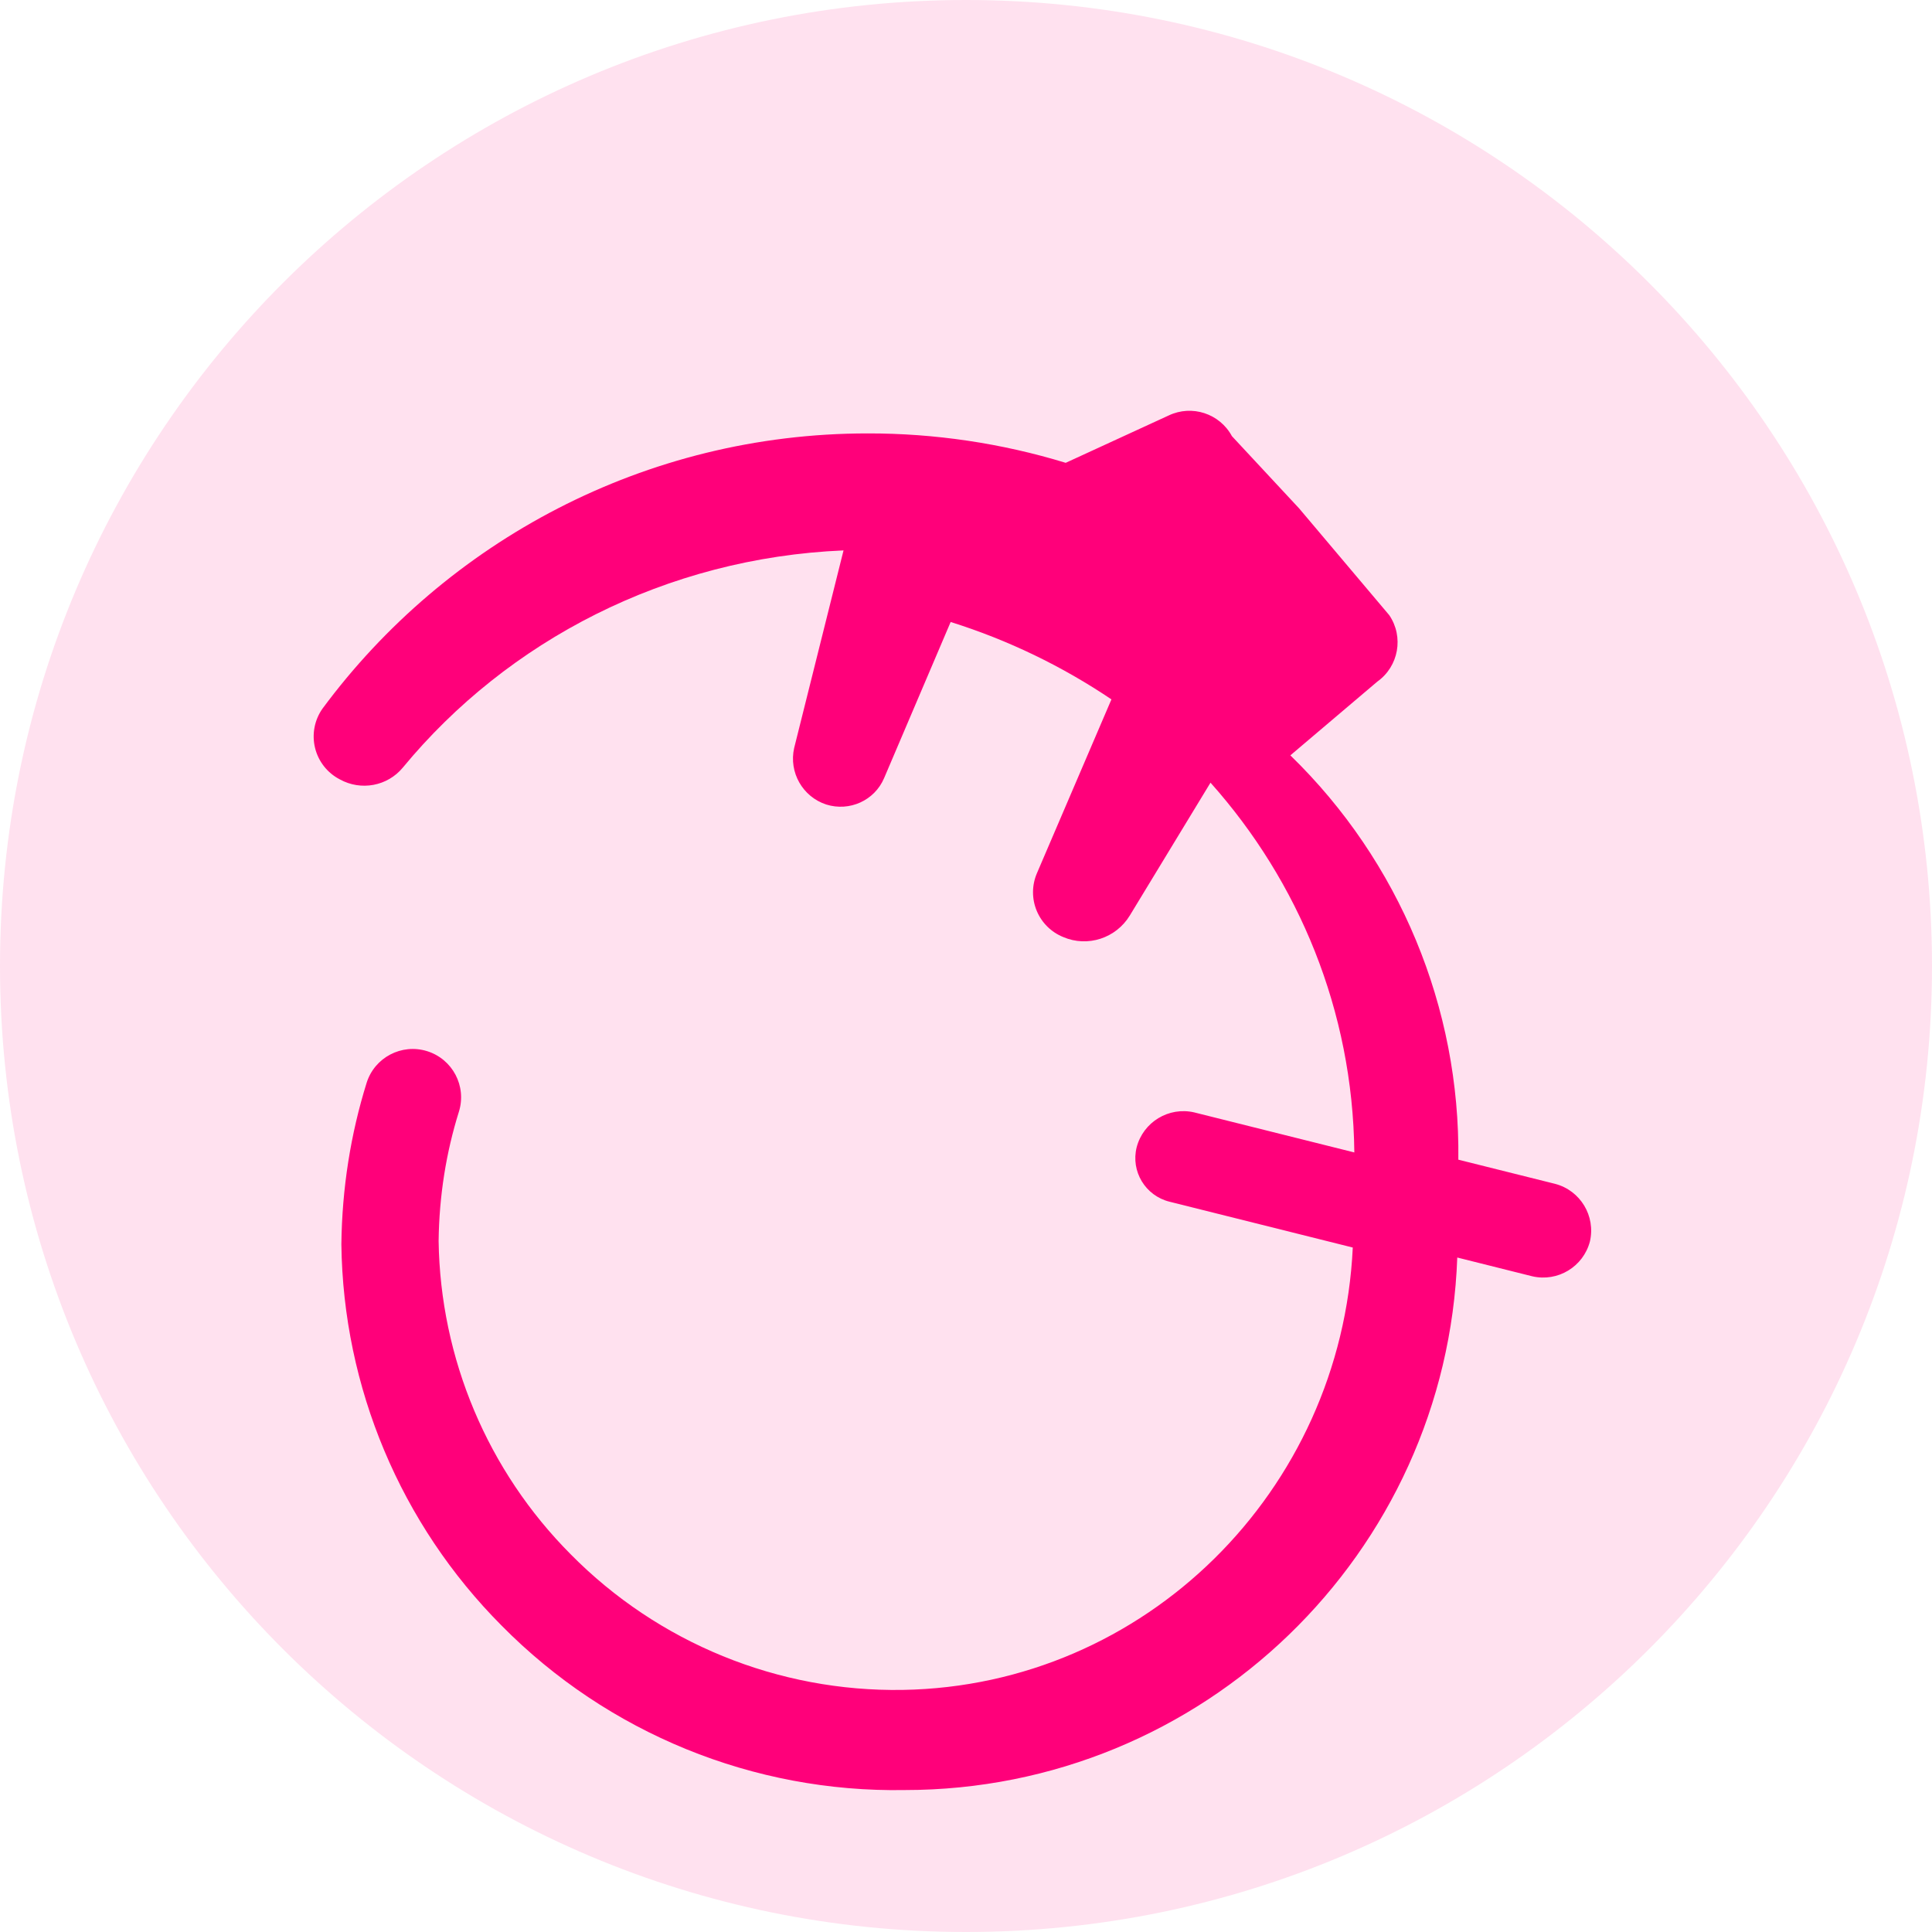
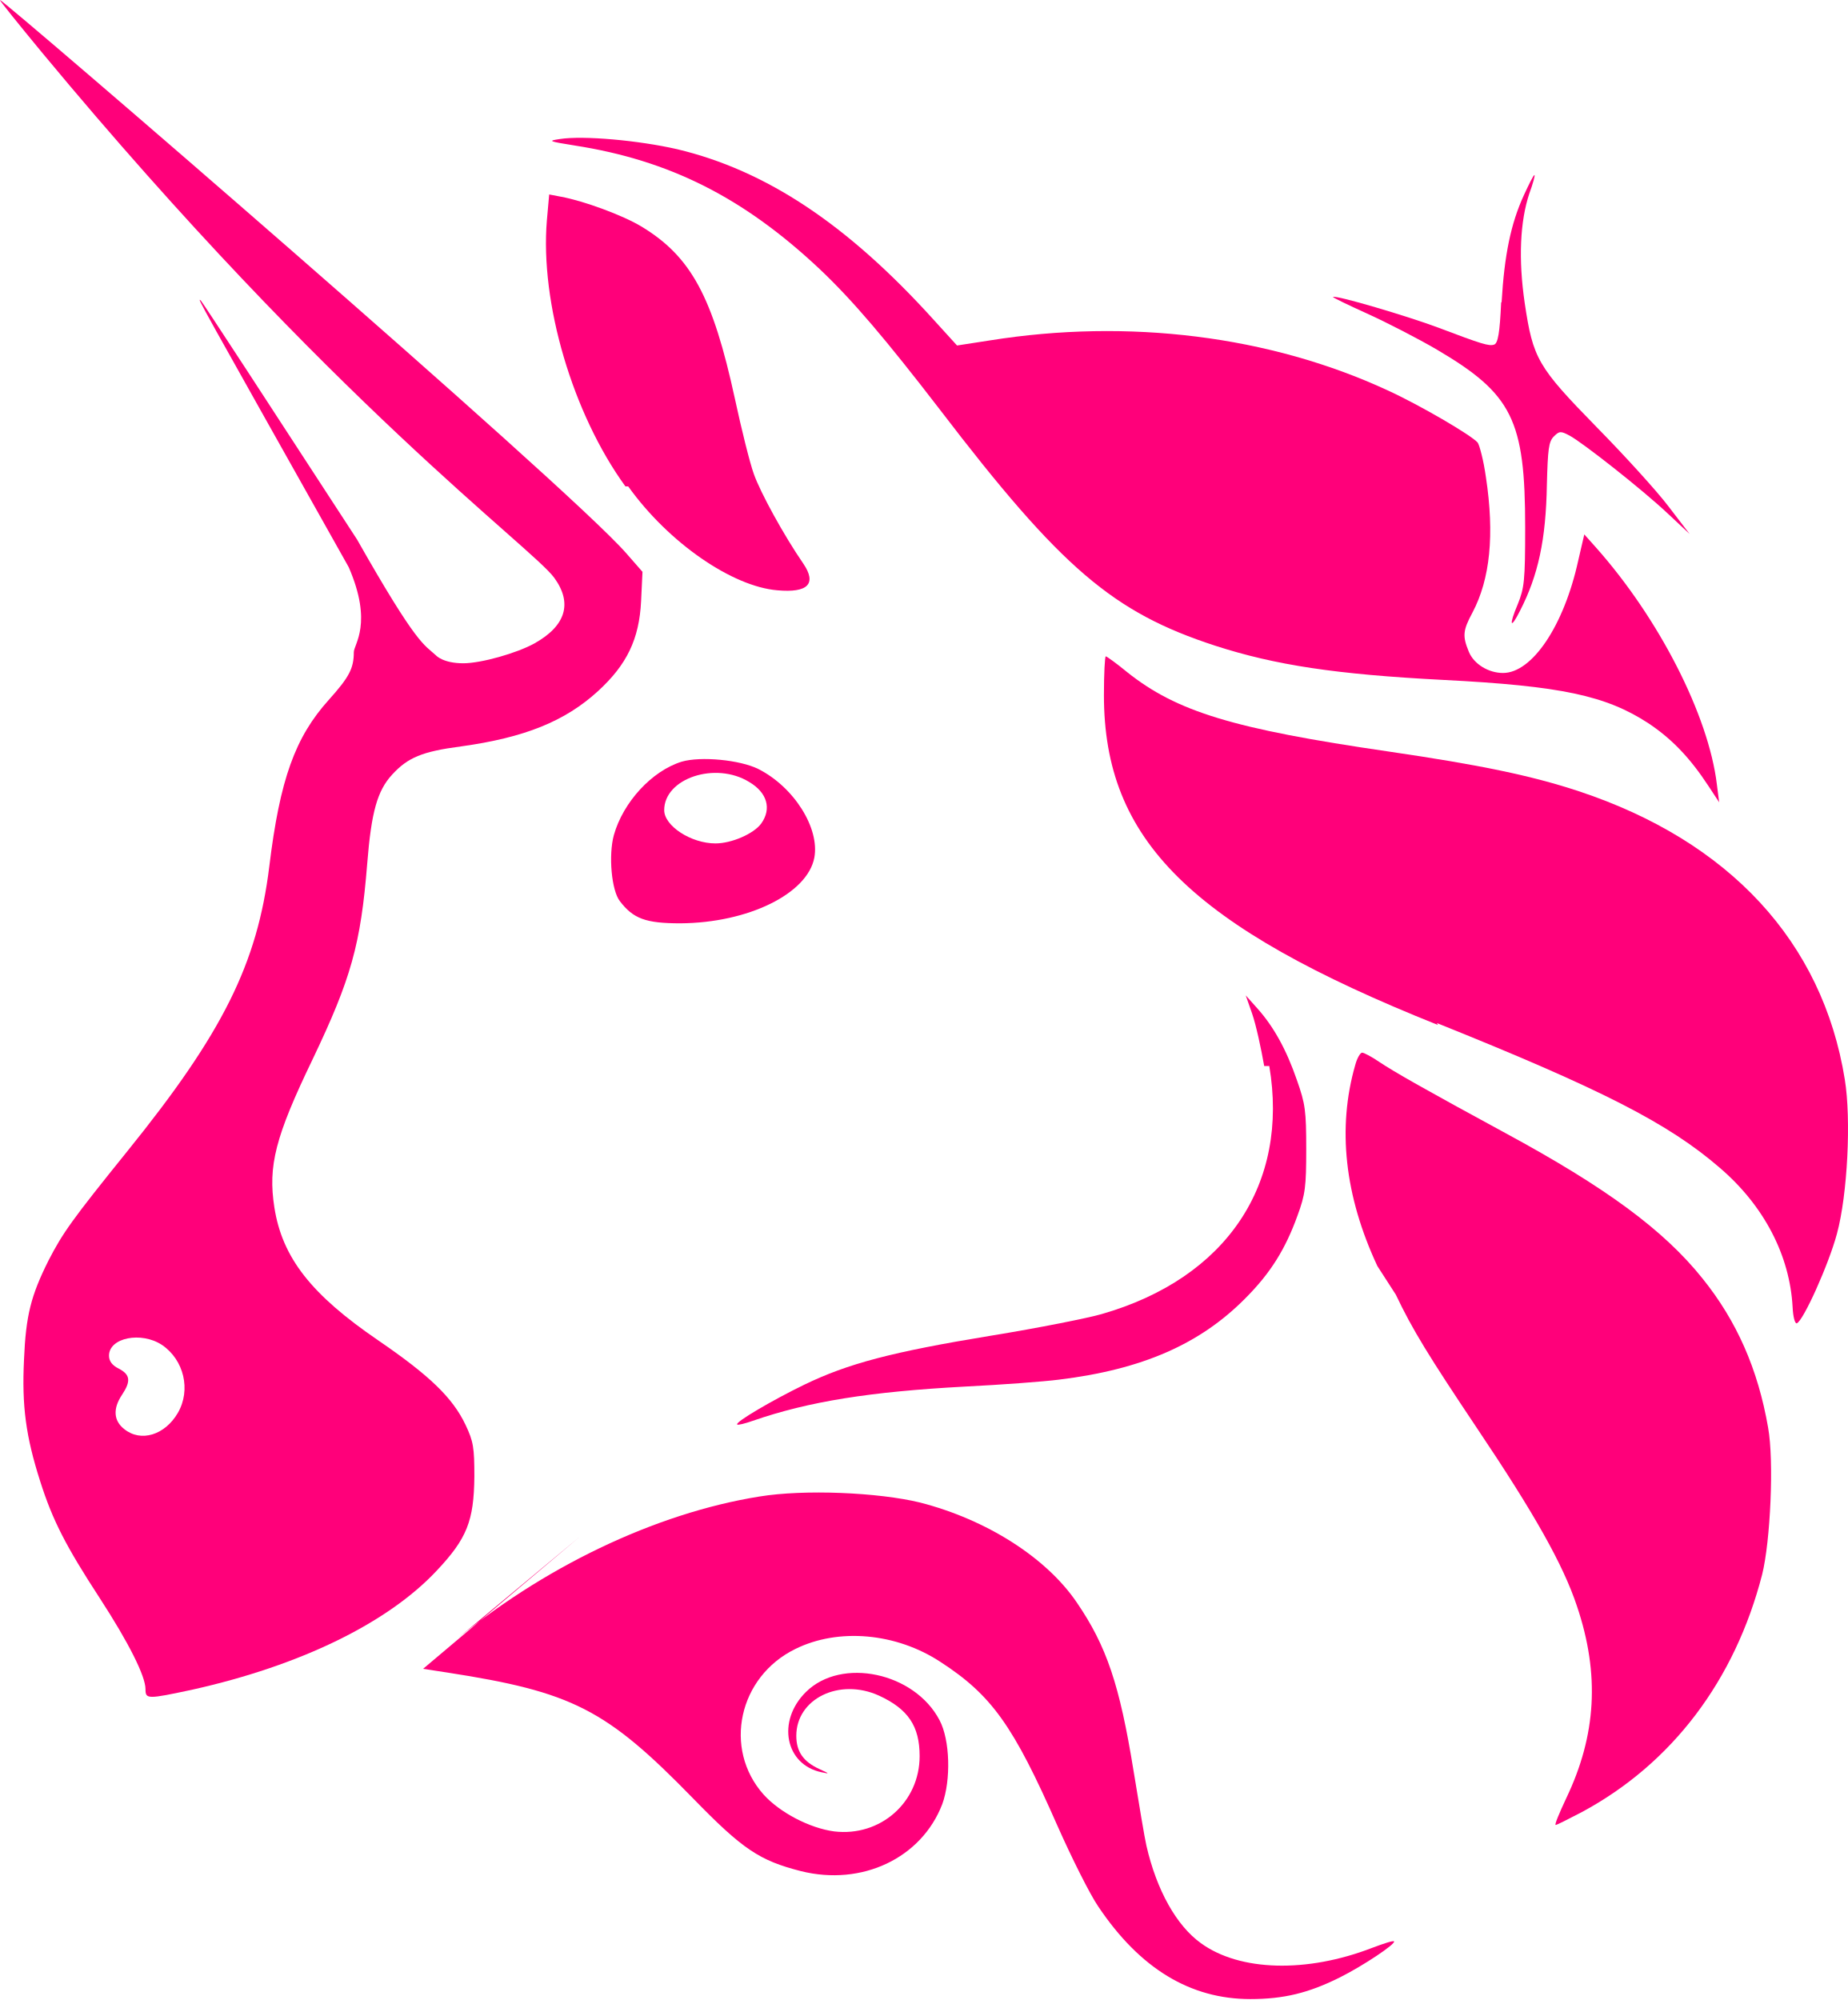
- <svg xmlns="http://www.w3.org/2000/svg" viewBox="0 0 36 36" fill="none">
-   <rect width="36" height="36" rx="18" fill="#FF007A" fill-opacity="0.12" />
-   <path fill-rule="evenodd" clip-rule="evenodd" d="M22.955 8.127a.9.9 0 00-1.177-.386l-1.92.883a12.57 12.57 0 00-3.69-.548c-4.148 0-7.854 2.015-10.158 5.127a.9.9 0 00.323 1.32c.394.218.887.126 1.173-.22 1.954-2.368 4.908-3.907 8.212-4.047l-.92 3.682a.9.9 0 00.598 1.053c.433.136.9-.074 1.078-.492l1.24-2.909c1.072.336 2.08.825 2.996 1.442l-1.39 3.243a.9.9 0 00.493 1.186c.453.194.982.022 1.24-.403l1.503-2.474c1.642 1.84 2.651 4.248 2.68 6.89l-2.983-.746a.9.9 0 00-1.073.65c-.112.449.162.902.612 1.014l3.415.854c-.214 4.542-3.87 8.167-8.384 8.243a8.498 8.498 0 01-6.19-2.528 8.448 8.448 0 01-2.46-5.836c.01-.84.14-1.65.378-2.41a.9.9 0 10-1.72-.536c-.296.95-.458 1.96-.47 3.006a10.25 10.25 0 002.986 7.106 10.3 10.3 0 007.51 3.064c5.56 0 10.1-4.407 10.297-9.923l1.398.35a.9.9 0 001.074-.65.9.9 0 00-.65-1.073l-1.802-.45a10.33 10.33 0 00-3.13-7.534l1.62-1.374a.9.9 0 00.223-1.238l-1.68-1.99z" fill="#FF007A" />
+ <svg xmlns="http://www.w3.org/2000/svg" viewBox="0 0 400 433" fill="none">
+   <path fill="#FF007A" d="M325.1 65.4c.6-10.2 2-17 4.8-23.1 1.1-2.4 2.1-4.4 2.3-4.4s-.3 1.8-1.1 4c-2 6-2.4 14.2-1 23.7 1.8 12.1 2.8 13.8 15.6 26.9 6 6.1 13 13.8 15.5 17.1l4.6 6-4.6-4.3c-5.6-5.3-18.6-15.5-21.4-17-1.9-1-2.2-1-3.4.2-1.1 1.1-1.3 2.7-1.5 10.4-.2 12-1.9 19.7-5.8 27.3-2.1 4.2-2.5 3.3-.5-1.4 1.4-3.5 1.6-5 1.6-16.6 0-23.3-2.8-28.9-19.1-38.5-4.1-2.4-10.9-5.9-15.1-7.8-4.2-1.9-7.5-3.5-7.4-3.6.5-.5 16.3 4.2 22.7 6.6 9.5 3.6 11.1 4.1 12.2 3.7.8-.3 1.2-2.5 1.5-9.1z" />
+   <path fill="#FF007A" d="M124.4 31.5c-5.6-.9-5.9-1-3.2-1.4 5.1-.8 17.1.3 25.4 2.2 19.3 4.6 36.9 16.3 55.6 37l5 5.5 7.1-1.1c30-4.8 60.6-1 86.1 10.8 7 3.2 18.1 9.7 19.5 11.3.4.5 1.3 3.9 1.8 7.5 1.9 12.5.9 22.1-2.9 29.3-2.1 3.9-2.2 5.1-.8 8.5 1.1 2.7 4.3 4.6 7.4 4.6 6.3 0 13.2-10.2 16.3-24.4l1.3-5.6 2.5 2.8c13.7 15.4 24.4 36.4 26.2 51.3l.5 3.9-2.3-3.5c-4-6.1-7.9-10.2-13-13.6-9.2-6-18.9-8.1-44.5-9.4-23.2-1.2-36.3-3.2-49.3-7.4-22.1-7.2-33.3-16.7-59.6-51.1-11.7-15.2-18.9-23.7-26.1-30.5C161 42.8 145 34.7 124.4 31.5z" />
+   <path fill="#FF007A" d="M135.4 105.3c-11.4-15.7-18.5-39.7-17-57.6l.5-5.6 2.6.5c4.9.9 13.3 4 17.3 6.4 10.8 6.5 15.5 15.2 20.3 37.3 1.4 6.5 3.2 13.8 4.1 16.3 1.4 4 6.5 13.3 10.7 19.4 3 4.4 1 6.4-5.6 5.8-9.7-.8-23.5-10.2-32.3-22.5z" />
+   <path fill="#FF007A" d="M311.3 221.9c-53.5-21.4-72.3-40-72.3-71.4 0-4.6.2-8.4.4-8.4.2 0 2.3 1.5 4.6 3.4 10.8 8.6 23 12.3 56.6 17.2 19.8 2.9 30.9 5.2 41.2 8.6 32.6 10.8 52.8 32.6 57.6 62.4 1.4 8.6.6 24.9-1.7 33.4-1.8 6.7-7.3 18.9-8.7 19.4-.4.1-.8-1.4-.9-3.5-.6-11.2-6.2-22-15.8-30.2-11.1-9.6-25.6-17-61.2-31.3z" />
+   <path fill="#FF007A" d="M273.7 230.8c-.7-4-1.8-9-2.6-11.3l-1.4-4 2.5 2.8c3.5 3.9 6.3 8.9 8.6 15.6 1.8 5.1 2 6.6 2 14.9 0 8.1-.2 9.8-1.9 14.4-2.6 7.2-5.8 12.4-11.3 17.9-9.8 9.9-22.3 15.4-40.4 17.6-3.1.4-12.3 1.1-20.4 1.5-20.3 1.1-33.7 3.2-45.8 7.4-1.7.6-3.3 1-3.4.8-.5-.5 7.7-5.3 14.5-8.6 9.5-4.6 19-7.1 40.3-10.6 10.5-1.7 21.4-3.9 24.1-4.7 27.2-7.8 40.6-28.3 36.3-53.7z" />
+   <path fill="#FF007A" d="M298.2 274.1c-7.1-15.2-8.7-29.9-4.8-43.5.4-1.5 1.1-2.7 1.5-2.7.4 0 2.1.9 3.7 2 3.3 2.2 9.8 5.9 27.3 15.4 21.8 11.8 34.3 21 42.7 31.5 7.4 9.2 12 19.6 14.2 32.3 1.3 7.2.5 24.6-1.3 31.8-5.9 22.9-19.5 40.9-39 51.4-2.9 1.5-5.4 2.8-5.7 2.8-.3 0 .8-2.6 2.3-5.8 6.5-13.6 7.3-26.8 2.3-41.6-3-9-9.2-20-21.7-38.6-10.3-15.4-13.9-21.2-17.5-28.8z" />
+   <path fill="#FF007A" d="M97.4 356.1c19.8-16.7 44.5-28.5 67-32.1 9.7-1.6 25.8-.9 34.8 1.3 14.4 3.7 27.3 11.9 33.9 21.6 6.5 9.5 9.3 17.9 12.3 36.4 1.2 7.3 2.4 14.6 2.8 16.3 2.2 9.6 6.5 17.3 11.8 21.1 8.4 6.1 22.9 6.5 37.1 1 2.4-.9 4.5-1.6 4.7-1.4.5.5-6.7 5.3-11.7 7.8-6.8 3.4-12.2 4.7-19.4 4.7-13 0-23.9-6.6-32.9-20-1.8-2.6-5.8-10.6-8.9-17.6-9.5-21.6-14.2-28.2-25.3-35.4-9.6-6.3-22.1-7.4-31.4-2.8-12.3 6-15.7 21.6-6.9 31.5 3.5 3.9 10 7.3 15.3 8 10 1.2 18.5-6.3 18.5-16.3 0-6.5-2.5-10.2-8.8-13.1-8.6-3.9-17.9.7-17.9 8.7 0 3.4 1.5 5.6 5 7.2 2.2 1 2.3 1.1.5.7-7.9-1.6-9.8-11.1-3.4-17.4 7.7-7.6 23.5-4.2 28.9 6.1 2.3 4.3 2.5 13 .6 18.2-4.5 11.7-17.4 17.8-30.6 14.5-9-2.3-12.6-4.7-23.4-15.8-18.8-19.3-26.1-23-53.2-27.2l-5.2-.8 33.8-28.5z" />
+   <path fill-rule="evenodd" clip-rule="evenodd" fill="#FF007A" d="M9.2 11.5c62.8 75.7 106 107 110.8 113.6 4 5.5 2.5 10.4-4.3 14.2-3.8 2.1-11.5 4.3-15.4 4.3-4.4 0-5.9-1.7-5.9-1.7-2.6-2.4-4-2-17.1-25.1C59.1 88.8 43.9 65.5 43.5 65.1c-1-.9-.9-.9 32 57.7 5.3 12.2 1.1 16.7 1.1 18.4 0 3.5-1 5.4-5.4 10.3-7.3 8.1-10.6 17.2-12.9 36.1-2.6 21.1-10.1 36.1-30.7 61.6-12.1 15-14 17.7-17.1 23.7-3.8 7.6-4.9 11.9-5.3 21.4-.5 10.1.4 16.7 3.5 26.4 2.7 8.5 5.6 14.1 12.9 25.3 6.3 9.7 9.9 16.9 9.9 19.7 0 2.2.4 2.2 10.2.1 23.3-5.2 42.2-14.4 52.8-25.7 6.6-7 8.1-10.8 8.2-20.4 0-6.3-.2-7.6-1.9-11.2-2.8-5.9-7.8-10.7-18.9-18.3-14.5-9.9-20.8-17.9-22.5-28.8-1.4-9 .2-15.3 8.3-32.1 8.3-17.4 10.4-24.8 11.8-42.3.9-11.3 2.2-15.8 5.4-19.3 3.4-3.7 6.5-5 14.9-6.1 13.7-1.9 22.5-5.4 29.7-12 6.2-5.7 8.9-11.2 9.3-19.5l.3-6.3-3.5-4C122.8 105.1.8 0 0 0c-.2 0 4 5.2 9.2 11.5zM38.5 305.9c2.9-5 1.3-11.5-3.4-14.7-4.5-3-11.5-1.6-11.5 2.3 0 1.2.7 2.1 2.1 2.8 2.5 1.3 2.7 2.7.7 5.7-2 3-1.8 5.6.5 7.4 3.6 2.9 8.8 1.3 11.6-3.5z" />
+   <path fill-rule="evenodd" clip-rule="evenodd" fill="#FF007A" d="M147.6 164.9c-6.5 2-12.7 8.8-14.7 15.9-1.2 4.4-.5 12 1.3 14.3 2.9 3.8 5.6 4.8 13.1 4.8 14.7-.1 27.5-6.4 29-14.2 1.2-6.4-4.4-15.3-12.1-19.2-4-2-12.5-2.8-16.6-1.6zm17.2 13.4c2.3-3.2 1.3-6.7-2.6-9-7.3-4.5-18.4-.8-18.4 6.1 0 3.4 5.8 7.2 11.1 7.2 3.5 0 8.3-2.1 9.9-4.3z" />
</svg>
